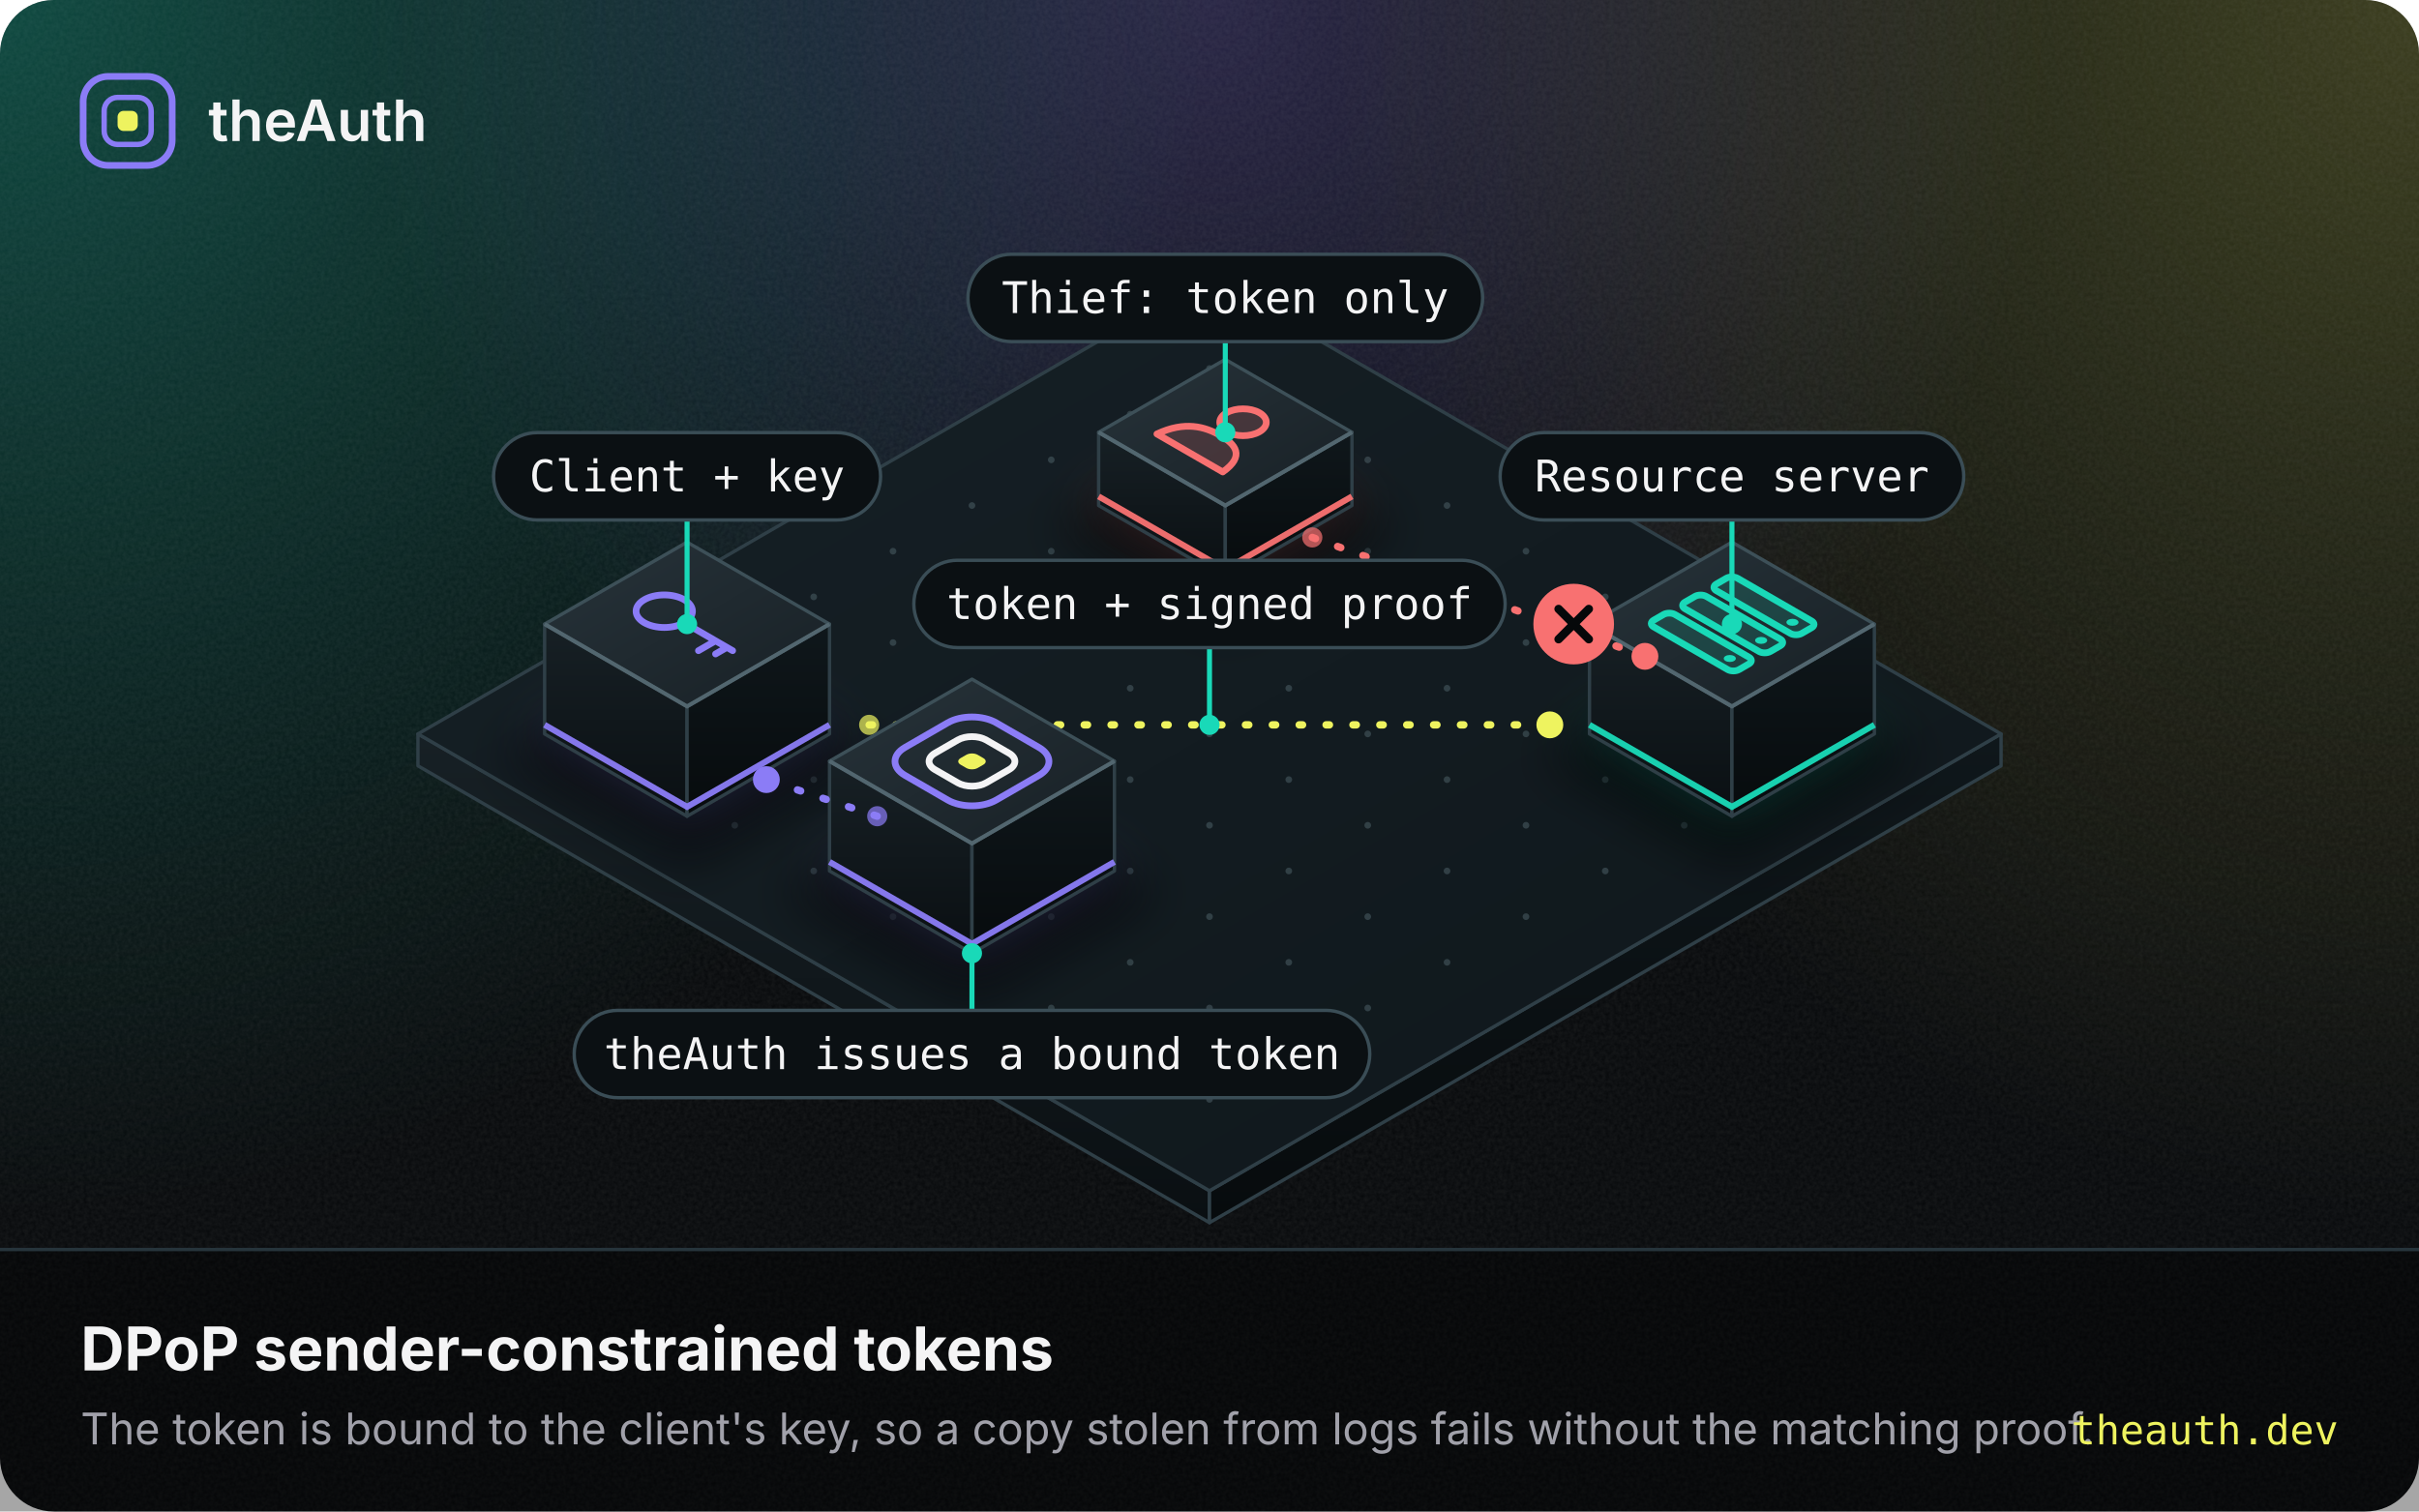
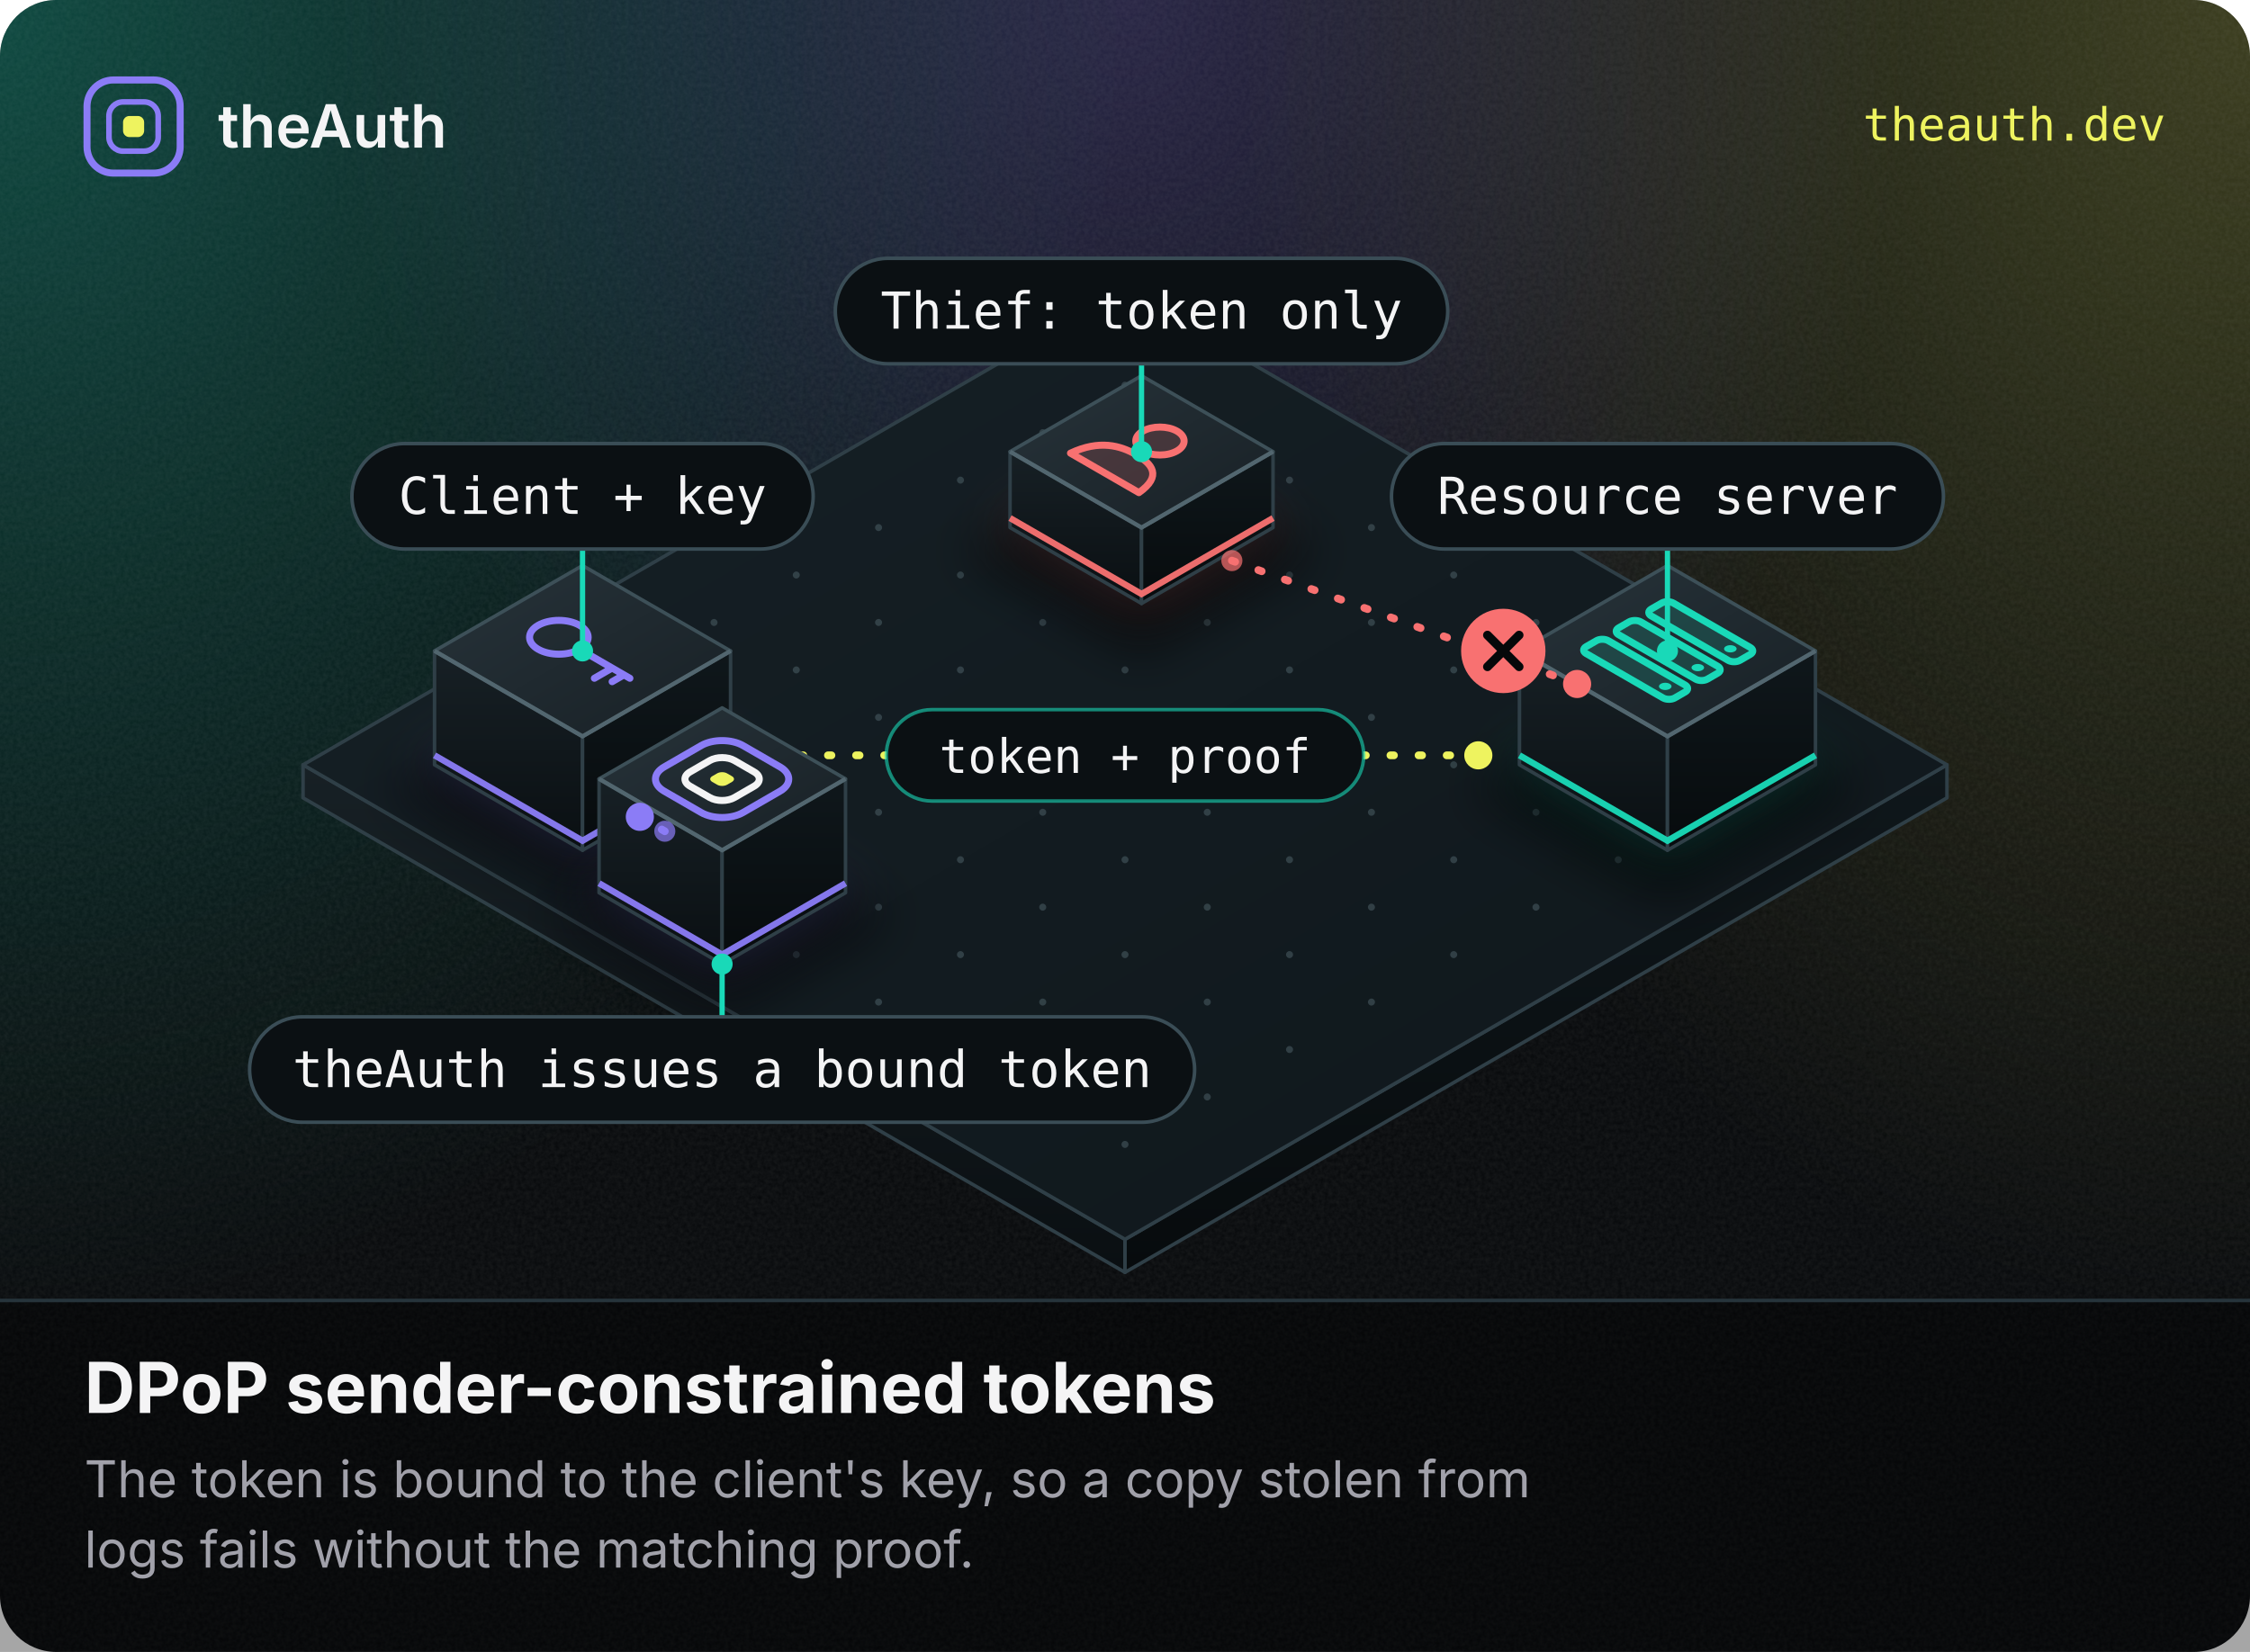
- <svg xmlns="http://www.w3.org/2000/svg" viewBox="0 0 720 450" width="720" height="450" role="img" aria-labelledby="t d" font-family="Inter,ui-sans-serif,system-ui,-apple-system,Segoe UI,Roboto,sans-serif">
+ <svg xmlns="http://www.w3.org/2000/svg" viewBox="0 0 640 470" preserveAspectRatio="xMidYMid meet" role="img" aria-labelledby="t d" font-family="Inter,ui-sans-serif,system-ui,-apple-system,Segoe UI,Roboto,sans-serif">
  <defs>
-     <radialGradient id="g1" cx="0" cy="0" r="1" gradientUnits="userSpaceOnUse" gradientTransform="translate(0 0) scale(360 360)">
+     <radialGradient id="g1" cx="0" cy="0" r="1" gradientUnits="userSpaceOnUse" gradientTransform="translate(0 0) scale(320 376)">
      <stop stop-color="#19d9b8" stop-opacity=".30" />
      <stop offset="1" stop-color="#19d9b8" stop-opacity="0" />
    </radialGradient>
-     <radialGradient id="g2" cx="0" cy="0" r="1" gradientUnits="userSpaceOnUse" gradientTransform="translate(360 0) scale(252 270)">
+     <radialGradient id="g2" cx="0" cy="0" r="1" gradientUnits="userSpaceOnUse" gradientTransform="translate(320 0) scale(224 282)">
      <stop stop-color="#8b7cf6" stop-opacity=".24" />
      <stop offset="1" stop-color="#8b7cf6" stop-opacity="0" />
    </radialGradient>
-     <radialGradient id="g3" cx="0" cy="0" r="1" gradientUnits="userSpaceOnUse" gradientTransform="translate(720 0) scale(324 360)">
+     <radialGradient id="g3" cx="0" cy="0" r="1" gradientUnits="userSpaceOnUse" gradientTransform="translate(640 0) scale(288 376)">
      <stop stop-color="#eef35f" stop-opacity=".22" />
      <stop offset="1" stop-color="#eef35f" stop-opacity="0" />
    </radialGradient>
    <linearGradient id="tf" x1="0" y1="0" x2="1" y2="1">
      <stop stop-color="#27333a" />
      <stop offset="1" stop-color="#182025" />
    </linearGradient>
    <linearGradient id="lf" x1="0" y1="0" x2="0" y2="1">
      <stop stop-color="#172025" />
      <stop offset="1" stop-color="#0a0f12" />
    </linearGradient>
    <linearGradient id="rf" x1="0" y1="0" x2="0" y2="1">
      <stop stop-color="#0f171b" />
      <stop offset="1" stop-color="#070b0d" />
    </linearGradient>
    <linearGradient id="pf" x1="0" y1="0" x2="1" y2="1">
      <stop stop-color="#162026" />
      <stop offset="1" stop-color="#0f171b" />
    </linearGradient>
    <filter id="bl" x="-30%" y="-30%" width="160%" height="160%">
      <feGaussianBlur stdDeviation="7" />
    </filter>
    <filter id="n" x="0" y="0" width="100%" height="100%">
      <feTurbulence type="fractalNoise" baseFrequency=".85" numOctaves="2" seed="11" stitchTiles="stitch" />
      <feColorMatrix values="0 0 0 0 1  0 0 0 0 1  0 0 0 0 1  0 0 0 .7 0" />
    </filter>
  </defs>
-   <rect width="720" height="450" rx="16" fill="#06080a" />
-   <rect width="720" height="450" rx="16" fill="url(#g1)" />
-   <rect width="720" height="450" rx="16" fill="url(#g2)" />
-   <rect width="720" height="450" rx="16" fill="url(#g3)" />
-   <rect width="720" height="450" rx="16" filter="url(#n)" opacity=".10" />
-   <polygon points="124.4,228 360,364 360,354.5 124.4,218.5" fill="url(#lf)" stroke="#2f3f47" stroke-width="1" stroke-linejoin="round" />
-   <polygon points="595.6,228 360,364 360,354.5 595.6,218.5" fill="url(#rf)" stroke="#2f3f47" stroke-width="1" stroke-linejoin="round" />
-   <polygon points="360,82.5 595.6,218.5 360,354.5 124.4,218.5" fill="url(#pf)" stroke="#2f3f47" stroke-width="1" stroke-linejoin="round" />
-   <circle cx="360" cy="109.7" r="1" fill="#46585f" opacity=".6" />
-   <circle cx="336.4" cy="123.3" r="1" fill="#46585f" opacity=".6" />
-   <circle cx="312.9" cy="136.9" r="1" fill="#46585f" opacity=".6" />
-   <circle cx="289.3" cy="150.5" r="1" fill="#46585f" opacity=".6" />
-   <circle cx="265.8" cy="164.1" r="1" fill="#46585f" opacity=".6" />
-   <circle cx="242.2" cy="177.7" r="1" fill="#46585f" opacity=".6" />
-   <circle cx="218.7" cy="191.3" r="1" fill="#46585f" opacity=".6" />
-   <circle cx="195.1" cy="204.9" r="1" fill="#46585f" opacity=".6" />
-   <circle cx="171.6" cy="218.5" r="1" fill="#46585f" opacity=".6" />
-   <circle cx="383.6" cy="123.3" r="1" fill="#46585f" opacity=".6" />
-   <circle cx="360" cy="136.9" r="1" fill="#46585f" opacity=".6" />
-   <circle cx="336.4" cy="150.5" r="1" fill="#46585f" opacity=".6" />
-   <circle cx="312.9" cy="164.1" r="1" fill="#46585f" opacity=".6" />
-   <circle cx="289.3" cy="177.7" r="1" fill="#46585f" opacity=".6" />
-   <circle cx="265.8" cy="191.3" r="1" fill="#46585f" opacity=".6" />
-   <circle cx="242.2" cy="204.9" r="1" fill="#46585f" opacity=".6" />
-   <circle cx="218.7" cy="218.5" r="1" fill="#46585f" opacity=".6" />
-   <circle cx="195.1" cy="232.1" r="1" fill="#46585f" opacity=".6" />
-   <circle cx="407.1" cy="136.9" r="1" fill="#46585f" opacity=".6" />
-   <circle cx="383.6" cy="150.5" r="1" fill="#46585f" opacity=".6" />
-   <circle cx="360" cy="164.1" r="1" fill="#46585f" opacity=".6" />
-   <circle cx="336.4" cy="177.7" r="1" fill="#46585f" opacity=".6" />
-   <circle cx="312.9" cy="191.3" r="1" fill="#46585f" opacity=".6" />
-   <circle cx="289.3" cy="204.9" r="1" fill="#46585f" opacity=".6" />
-   <circle cx="265.8" cy="218.5" r="1" fill="#46585f" opacity=".6" />
-   <circle cx="242.2" cy="232.1" r="1" fill="#46585f" opacity=".6" />
-   <circle cx="218.7" cy="245.7" r="1" fill="#46585f" opacity=".6" />
-   <circle cx="430.7" cy="150.5" r="1" fill="#46585f" opacity=".6" />
-   <circle cx="407.1" cy="164.1" r="1" fill="#46585f" opacity=".6" />
-   <circle cx="383.6" cy="177.7" r="1" fill="#46585f" opacity=".6" />
-   <circle cx="360" cy="191.3" r="1" fill="#46585f" opacity=".6" />
-   <circle cx="336.4" cy="204.9" r="1" fill="#46585f" opacity=".6" />
-   <circle cx="312.9" cy="218.5" r="1" fill="#46585f" opacity=".6" />
-   <circle cx="289.3" cy="232.1" r="1" fill="#46585f" opacity=".6" />
-   <circle cx="265.8" cy="245.7" r="1" fill="#46585f" opacity=".6" />
-   <circle cx="242.2" cy="259.3" r="1" fill="#46585f" opacity=".6" />
-   <circle cx="454.2" cy="164.1" r="1" fill="#46585f" opacity=".6" />
-   <circle cx="430.7" cy="177.7" r="1" fill="#46585f" opacity=".6" />
-   <circle cx="407.1" cy="191.3" r="1" fill="#46585f" opacity=".6" />
-   <circle cx="383.6" cy="204.9" r="1" fill="#46585f" opacity=".6" />
-   <circle cx="360" cy="218.5" r="1" fill="#46585f" opacity=".6" />
-   <circle cx="336.4" cy="232.1" r="1" fill="#46585f" opacity=".6" />
-   <circle cx="312.9" cy="245.7" r="1" fill="#46585f" opacity=".6" />
-   <circle cx="289.3" cy="259.3" r="1" fill="#46585f" opacity=".6" />
-   <circle cx="265.8" cy="272.9" r="1" fill="#46585f" opacity=".6" />
-   <circle cx="477.8" cy="177.7" r="1" fill="#46585f" opacity=".6" />
-   <circle cx="454.2" cy="191.3" r="1" fill="#46585f" opacity=".6" />
-   <circle cx="430.7" cy="204.9" r="1" fill="#46585f" opacity=".6" />
-   <circle cx="407.1" cy="218.5" r="1" fill="#46585f" opacity=".6" />
-   <circle cx="383.6" cy="232.1" r="1" fill="#46585f" opacity=".6" />
-   <circle cx="360" cy="245.7" r="1" fill="#46585f" opacity=".6" />
-   <circle cx="336.4" cy="259.3" r="1" fill="#46585f" opacity=".6" />
-   <circle cx="312.9" cy="272.9" r="1" fill="#46585f" opacity=".6" />
-   <circle cx="289.3" cy="286.5" r="1" fill="#46585f" opacity=".6" />
-   <circle cx="501.3" cy="191.3" r="1" fill="#46585f" opacity=".6" />
-   <circle cx="477.8" cy="204.9" r="1" fill="#46585f" opacity=".6" />
-   <circle cx="454.2" cy="218.5" r="1" fill="#46585f" opacity=".6" />
-   <circle cx="430.7" cy="232.1" r="1" fill="#46585f" opacity=".6" />
-   <circle cx="407.1" cy="245.7" r="1" fill="#46585f" opacity=".6" />
-   <circle cx="383.6" cy="259.3" r="1" fill="#46585f" opacity=".6" />
-   <circle cx="360" cy="272.9" r="1" fill="#46585f" opacity=".6" />
-   <circle cx="336.4" cy="286.5" r="1" fill="#46585f" opacity=".6" />
-   <circle cx="312.9" cy="300.1" r="1" fill="#46585f" opacity=".6" />
-   <circle cx="524.9" cy="204.9" r="1" fill="#46585f" opacity=".6" />
-   <circle cx="501.3" cy="218.5" r="1" fill="#46585f" opacity=".6" />
-   <circle cx="477.8" cy="232.1" r="1" fill="#46585f" opacity=".6" />
-   <circle cx="454.2" cy="245.7" r="1" fill="#46585f" opacity=".6" />
-   <circle cx="430.7" cy="259.3" r="1" fill="#46585f" opacity=".6" />
-   <circle cx="407.1" cy="272.9" r="1" fill="#46585f" opacity=".6" />
-   <circle cx="383.6" cy="286.5" r="1" fill="#46585f" opacity=".6" />
-   <circle cx="360" cy="300.1" r="1" fill="#46585f" opacity=".6" />
-   <circle cx="336.4" cy="313.7" r="1" fill="#46585f" opacity=".6" />
-   <circle cx="548.4" cy="218.5" r="1" fill="#46585f" opacity=".6" />
-   <circle cx="524.9" cy="232.1" r="1" fill="#46585f" opacity=".6" />
-   <circle cx="501.3" cy="245.7" r="1" fill="#46585f" opacity=".6" />
-   <circle cx="477.8" cy="259.3" r="1" fill="#46585f" opacity=".6" />
-   <circle cx="454.2" cy="272.9" r="1" fill="#46585f" opacity=".6" />
-   <circle cx="430.7" cy="286.5" r="1" fill="#46585f" opacity=".6" />
-   <circle cx="407.1" cy="300.1" r="1" fill="#46585f" opacity=".6" />
-   <circle cx="383.6" cy="313.7" r="1" fill="#46585f" opacity=".6" />
-   <circle cx="360" cy="327.3" r="1" fill="#46585f" opacity=".6" />
-   <polygon points="204.5,193.2 260.1,225.3 204.5,257.4 148.9,225.3" fill="#000" opacity=".6" filter="url(#bl)" />
-   <polygon points="204.5,191.3 251.6,218.5 204.5,245.7 157.4,218.5" fill="#8b7cf6" opacity=".16" filter="url(#bl)" />
-   <polygon points="162.1,218.5 204.5,243 204.5,210.3 162.1,185.8" fill="url(#lf)" stroke="#2f3f47" stroke-width="1" stroke-linejoin="round" />
-   <polygon points="246.9,218.5 204.5,243 204.5,210.3 246.9,185.8" fill="url(#rf)" stroke="#2f3f47" stroke-width="1" stroke-linejoin="round" />
-   <polygon points="204.5,161.4 246.9,185.8 204.5,210.3 162.1,185.8" fill="url(#tf)" stroke="#3d5058" stroke-width="1" stroke-linejoin="round" />
-   <polyline points="162.1,185.8 204.5,210.3 246.9,185.8" fill="none" stroke="#52666f" stroke-width="1.2" />
-   <polyline points="162.1,215.8 204.5,240.2 246.9,215.8" fill="none" stroke="#8b7cf6" stroke-width="1.8" opacity=".95" />
-   <g transform="matrix(42.399 24.48 -42.399 24.48 204.5 161.4)" fill="none" stroke-width="2" stroke-linecap="round" stroke-linejoin="round" style="vector-effect:non-scaling-stroke">
+   <rect width="640" height="470" rx="16" fill="#06080a" />
+   <rect width="640" height="470" rx="16" fill="url(#g1)" />
+   <rect width="640" height="470" rx="16" fill="url(#g2)" />
+   <rect width="640" height="470" rx="16" fill="url(#g3)" />
+   <rect width="640" height="470" rx="16" filter="url(#n)" opacity=".10" />
+   <polygon points="86.2,227 320,362 320,352.6 86.2,217.6" fill="url(#lf)" stroke="#2f3f47" stroke-width="1" stroke-linejoin="round" />
+   <polygon points="553.8,227 320,362 320,352.6 553.8,217.6" fill="url(#rf)" stroke="#2f3f47" stroke-width="1" stroke-linejoin="round" />
+   <polygon points="320,82.6 553.8,217.6 320,352.6 86.2,217.6" fill="url(#pf)" stroke="#2f3f47" stroke-width="1" stroke-linejoin="round" />
+   <circle cx="320" cy="109.6" r="1" fill="#46585f" opacity=".6" />
+   <circle cx="296.6" cy="123.1" r="1" fill="#46585f" opacity=".6" />
+   <circle cx="273.2" cy="136.6" r="1" fill="#46585f" opacity=".6" />
+   <circle cx="249.9" cy="150.1" r="1" fill="#46585f" opacity=".6" />
+   <circle cx="226.5" cy="163.6" r="1" fill="#46585f" opacity=".6" />
+   <circle cx="203.1" cy="177.1" r="1" fill="#46585f" opacity=".6" />
+   <circle cx="179.7" cy="190.6" r="1" fill="#46585f" opacity=".6" />
+   <circle cx="156.3" cy="204.1" r="1" fill="#46585f" opacity=".6" />
+   <circle cx="132.9" cy="217.6" r="1" fill="#46585f" opacity=".6" />
+   <circle cx="343.4" cy="123.1" r="1" fill="#46585f" opacity=".6" />
+   <circle cx="320" cy="136.6" r="1" fill="#46585f" opacity=".6" />
+   <circle cx="296.6" cy="150.1" r="1" fill="#46585f" opacity=".6" />
+   <circle cx="273.2" cy="163.6" r="1" fill="#46585f" opacity=".6" />
+   <circle cx="249.9" cy="177.1" r="1" fill="#46585f" opacity=".6" />
+   <circle cx="226.5" cy="190.6" r="1" fill="#46585f" opacity=".6" />
+   <circle cx="203.1" cy="204.1" r="1" fill="#46585f" opacity=".6" />
+   <circle cx="179.7" cy="217.6" r="1" fill="#46585f" opacity=".6" />
+   <circle cx="156.3" cy="231.1" r="1" fill="#46585f" opacity=".6" />
+   <circle cx="366.8" cy="136.6" r="1" fill="#46585f" opacity=".6" />
+   <circle cx="343.4" cy="150.1" r="1" fill="#46585f" opacity=".6" />
+   <circle cx="320" cy="163.6" r="1" fill="#46585f" opacity=".6" />
+   <circle cx="296.6" cy="177.1" r="1" fill="#46585f" opacity=".6" />
+   <circle cx="273.2" cy="190.6" r="1" fill="#46585f" opacity=".6" />
+   <circle cx="249.9" cy="204.1" r="1" fill="#46585f" opacity=".6" />
+   <circle cx="226.5" cy="217.6" r="1" fill="#46585f" opacity=".6" />
+   <circle cx="203.1" cy="231.1" r="1" fill="#46585f" opacity=".6" />
+   <circle cx="179.7" cy="244.6" r="1" fill="#46585f" opacity=".6" />
+   <circle cx="390.1" cy="150.1" r="1" fill="#46585f" opacity=".6" />
+   <circle cx="366.8" cy="163.6" r="1" fill="#46585f" opacity=".6" />
+   <circle cx="343.4" cy="177.1" r="1" fill="#46585f" opacity=".6" />
+   <circle cx="320" cy="190.6" r="1" fill="#46585f" opacity=".6" />
+   <circle cx="296.6" cy="204.1" r="1" fill="#46585f" opacity=".6" />
+   <circle cx="273.2" cy="217.6" r="1" fill="#46585f" opacity=".6" />
+   <circle cx="249.9" cy="231.1" r="1" fill="#46585f" opacity=".6" />
+   <circle cx="226.5" cy="244.6" r="1" fill="#46585f" opacity=".6" />
+   <circle cx="203.1" cy="258.1" r="1" fill="#46585f" opacity=".6" />
+   <circle cx="413.5" cy="163.6" r="1" fill="#46585f" opacity=".6" />
+   <circle cx="390.1" cy="177.1" r="1" fill="#46585f" opacity=".6" />
+   <circle cx="366.8" cy="190.6" r="1" fill="#46585f" opacity=".6" />
+   <circle cx="343.4" cy="204.1" r="1" fill="#46585f" opacity=".6" />
+   <circle cx="320" cy="217.6" r="1" fill="#46585f" opacity=".6" />
+   <circle cx="296.6" cy="231.1" r="1" fill="#46585f" opacity=".6" />
+   <circle cx="273.2" cy="244.6" r="1" fill="#46585f" opacity=".6" />
+   <circle cx="249.9" cy="258.1" r="1" fill="#46585f" opacity=".6" />
+   <circle cx="226.5" cy="271.6" r="1" fill="#46585f" opacity=".6" />
+   <circle cx="436.9" cy="177.1" r="1" fill="#46585f" opacity=".6" />
+   <circle cx="413.5" cy="190.6" r="1" fill="#46585f" opacity=".6" />
+   <circle cx="390.1" cy="204.1" r="1" fill="#46585f" opacity=".6" />
+   <circle cx="366.8" cy="217.6" r="1" fill="#46585f" opacity=".6" />
+   <circle cx="343.4" cy="231.1" r="1" fill="#46585f" opacity=".6" />
+   <circle cx="320" cy="244.6" r="1" fill="#46585f" opacity=".6" />
+   <circle cx="296.6" cy="258.1" r="1" fill="#46585f" opacity=".6" />
+   <circle cx="273.2" cy="271.6" r="1" fill="#46585f" opacity=".6" />
+   <circle cx="249.9" cy="285.1" r="1" fill="#46585f" opacity=".6" />
+   <circle cx="460.3" cy="190.6" r="1" fill="#46585f" opacity=".6" />
+   <circle cx="436.9" cy="204.1" r="1" fill="#46585f" opacity=".6" />
+   <circle cx="413.5" cy="217.6" r="1" fill="#46585f" opacity=".6" />
+   <circle cx="390.1" cy="231.1" r="1" fill="#46585f" opacity=".6" />
+   <circle cx="366.8" cy="244.6" r="1" fill="#46585f" opacity=".6" />
+   <circle cx="343.4" cy="258.1" r="1" fill="#46585f" opacity=".6" />
+   <circle cx="320" cy="271.6" r="1" fill="#46585f" opacity=".6" />
+   <circle cx="296.6" cy="285.1" r="1" fill="#46585f" opacity=".6" />
+   <circle cx="273.2" cy="298.6" r="1" fill="#46585f" opacity=".6" />
+   <circle cx="483.7" cy="204.1" r="1" fill="#46585f" opacity=".6" />
+   <circle cx="460.3" cy="217.6" r="1" fill="#46585f" opacity=".6" />
+   <circle cx="436.9" cy="231.1" r="1" fill="#46585f" opacity=".6" />
+   <circle cx="413.5" cy="244.6" r="1" fill="#46585f" opacity=".6" />
+   <circle cx="390.1" cy="258.1" r="1" fill="#46585f" opacity=".6" />
+   <circle cx="366.8" cy="271.6" r="1" fill="#46585f" opacity=".6" />
+   <circle cx="343.4" cy="285.1" r="1" fill="#46585f" opacity=".6" />
+   <circle cx="320" cy="298.6" r="1" fill="#46585f" opacity=".6" />
+   <circle cx="296.6" cy="312.1" r="1" fill="#46585f" opacity=".6" />
+   <circle cx="507.1" cy="217.6" r="1" fill="#46585f" opacity=".6" />
+   <circle cx="483.7" cy="231.1" r="1" fill="#46585f" opacity=".6" />
+   <circle cx="460.3" cy="244.6" r="1" fill="#46585f" opacity=".6" />
+   <circle cx="436.9" cy="258.1" r="1" fill="#46585f" opacity=".6" />
+   <circle cx="413.5" cy="271.6" r="1" fill="#46585f" opacity=".6" />
+   <circle cx="390.1" cy="285.1" r="1" fill="#46585f" opacity=".6" />
+   <circle cx="366.8" cy="298.6" r="1" fill="#46585f" opacity=".6" />
+   <circle cx="343.4" cy="312.1" r="1" fill="#46585f" opacity=".6" />
+   <circle cx="320" cy="325.6" r="1" fill="#46585f" opacity=".6" />
+   <polygon points="165.7,192.4 220.9,224.3 165.7,256.2 110.5,224.3" fill="#000" opacity=".6" filter="url(#bl)" />
+   <polygon points="165.7,190.6 212.4,217.6 165.7,244.6 118.9,217.6" fill="#8b7cf6" opacity=".16" filter="url(#bl)" />
+   <polygon points="123.6,217.6 165.7,241.9 165.7,209.5 123.6,185.2" fill="url(#lf)" stroke="#2f3f47" stroke-width="1" stroke-linejoin="round" />
+   <polygon points="207.8,217.6 165.7,241.9 165.7,209.5 207.8,185.2" fill="url(#rf)" stroke="#2f3f47" stroke-width="1" stroke-linejoin="round" />
+   <polygon points="165.7,160.9 207.8,185.2 165.7,209.5 123.6,185.2" fill="url(#tf)" stroke="#3d5058" stroke-width="1" stroke-linejoin="round" />
+   <polyline points="123.6,185.2 165.7,209.5 207.8,185.2" fill="none" stroke="#52666f" stroke-width="1.2" />
+   <polyline points="123.6,214.9 165.7,239.2 207.8,214.9" fill="none" stroke="#8b7cf6" stroke-width="1.8" opacity=".95" />
+   <g transform="matrix(42.088 24.3 -42.088 24.3 165.7 160.9)" fill="none" stroke-width="2" stroke-linecap="round" stroke-linejoin="round" style="vector-effect:non-scaling-stroke">
    <circle vector-effect="non-scaling-stroke" cx=".34" cy=".5" r=".14" fill="none" stroke="#8b7cf6" />
    <path vector-effect="non-scaling-stroke" d="M.48 .5H.82M.7 .5V.62M.78 .5V.58" stroke="#8b7cf6" />
  </g>
-   <polygon points="515.5,193.2 571.1,225.3 515.5,257.4 459.9,225.3" fill="#000" opacity=".6" filter="url(#bl)" />
-   <polygon points="515.5,191.3 562.6,218.5 515.5,245.7 468.4,218.5" fill="#19d9b8" opacity=".16" filter="url(#bl)" />
-   <polygon points="473.1,218.5 515.5,243 515.5,210.3 473.1,185.8" fill="url(#lf)" stroke="#2f3f47" stroke-width="1" stroke-linejoin="round" />
-   <polygon points="557.9,218.5 515.5,243 515.5,210.3 557.9,185.8" fill="url(#rf)" stroke="#2f3f47" stroke-width="1" stroke-linejoin="round" />
-   <polygon points="515.5,161.4 557.9,185.8 515.5,210.3 473.1,185.8" fill="url(#tf)" stroke="#3d5058" stroke-width="1" stroke-linejoin="round" />
-   <polyline points="473.1,185.8 515.5,210.3 557.9,185.8" fill="none" stroke="#52666f" stroke-width="1.2" />
-   <polyline points="473.1,215.8 515.5,240.2 557.9,215.8" fill="none" stroke="#19d9b8" stroke-width="1.8" opacity=".95" />
-   <g transform="matrix(42.399 24.48 -42.399 24.48 515.5 161.4)" fill="none" stroke-width="2" stroke-linecap="round" stroke-linejoin="round" style="vector-effect:non-scaling-stroke">
+   <polygon points="474.3,192.4 529.5,224.3 474.3,256.2 419.1,224.3" fill="#000" opacity=".6" filter="url(#bl)" />
+   <polygon points="474.3,190.6 521.1,217.6 474.3,244.6 427.6,217.6" fill="#19d9b8" opacity=".16" filter="url(#bl)" />
+   <polygon points="432.2,217.6 474.3,241.9 474.3,209.5 432.2,185.2" fill="url(#lf)" stroke="#2f3f47" stroke-width="1" stroke-linejoin="round" />
+   <polygon points="516.4,217.6 474.3,241.9 474.3,209.5 516.4,185.2" fill="url(#rf)" stroke="#2f3f47" stroke-width="1" stroke-linejoin="round" />
+   <polygon points="474.3,160.9 516.4,185.2 474.3,209.5 432.2,185.2" fill="url(#tf)" stroke="#3d5058" stroke-width="1" stroke-linejoin="round" />
+   <polyline points="432.2,185.2 474.3,209.5 516.4,185.2" fill="none" stroke="#52666f" stroke-width="1.2" />
+   <polyline points="432.2,214.9 474.3,239.2 516.4,214.9" fill="none" stroke="#19d9b8" stroke-width="1.8" opacity=".95" />
+   <g transform="matrix(42.088 24.3 -42.088 24.3 474.3 160.9)" fill="none" stroke-width="2" stroke-linecap="round" stroke-linejoin="round" style="vector-effect:non-scaling-stroke">
    <rect vector-effect="non-scaling-stroke" x=".2" y="0.2" width=".6" height=".15" rx=".04" fill="#19d9b8" fill-opacity=".16" stroke="#19d9b8" />
    <circle vector-effect="non-scaling-stroke" cx=".7" cy="0.275" r=".03" fill="#19d9b8" stroke="none" />
    <rect vector-effect="non-scaling-stroke" x=".2" y="0.42" width=".6" height=".15" rx=".04" fill="#19d9b8" fill-opacity=".16" stroke="#19d9b8" />
    <circle vector-effect="non-scaling-stroke" cx=".7" cy="0.495" r=".03" fill="#19d9b8" stroke="none" />
    <rect vector-effect="non-scaling-stroke" x=".2" y="0.64" width=".6" height=".15" rx=".04" fill="#19d9b8" fill-opacity=".16" stroke="#19d9b8" />
    <circle vector-effect="non-scaling-stroke" cx=".7" cy="0.715" r=".03" fill="#19d9b8" stroke="none" />
  </g>
-   <polygon points="364.7,127.9 415.6,157.3 364.7,186.7 313.8,157.3" fill="#000" opacity=".6" filter="url(#bl)" />
-   <polygon points="364.7,126 407.1,150.5 364.7,175 322.3,150.5" fill="#f87171" opacity=".16" filter="url(#bl)" />
-   <polygon points="327,150.5 364.7,172.2 364.7,150.5 327,128.7" fill="url(#lf)" stroke="#2f3f47" stroke-width="1" stroke-linejoin="round" />
-   <polygon points="402.4,150.5 364.7,172.2 364.7,150.5 402.4,128.7" fill="url(#rf)" stroke="#2f3f47" stroke-width="1" stroke-linejoin="round" />
-   <polygon points="364.7,107 402.4,128.7 364.7,150.5 327,128.7" fill="url(#tf)" stroke="#3d5058" stroke-width="1" stroke-linejoin="round" />
-   <polyline points="327,128.7 364.7,150.5 402.4,128.7" fill="none" stroke="#52666f" stroke-width="1.2" />
-   <polyline points="327,147.8 364.7,169.5 402.4,147.8" fill="none" stroke="#f87171" stroke-width="1.8" opacity=".95" />
-   <g transform="matrix(37.688 21.76 -37.688 21.76 364.7 107)" fill="none" stroke-width="2" stroke-linecap="round" stroke-linejoin="round" style="vector-effect:non-scaling-stroke">
+   <polygon points="324.7,127.6 375.2,156.8 324.7,186 274.2,156.8" fill="#000" opacity=".6" filter="url(#bl)" />
+   <polygon points="324.7,125.7 366.8,150.1 324.7,174.4 282.6,150.1" fill="#f87171" opacity=".16" filter="url(#bl)" />
+   <polygon points="287.3,150.1 324.7,171.7 324.7,150.1 287.3,128.5" fill="url(#lf)" stroke="#2f3f47" stroke-width="1" stroke-linejoin="round" />
+   <polygon points="362.1,150.1 324.7,171.7 324.7,150.1 362.1,128.5" fill="url(#rf)" stroke="#2f3f47" stroke-width="1" stroke-linejoin="round" />
+   <polygon points="324.7,106.9 362.1,128.5 324.7,150.1 287.3,128.5" fill="url(#tf)" stroke="#3d5058" stroke-width="1" stroke-linejoin="round" />
+   <polyline points="287.3,128.5 324.7,150.1 362.1,128.5" fill="none" stroke="#52666f" stroke-width="1.2" />
+   <polyline points="287.3,147.4 324.7,169 362.1,147.4" fill="none" stroke="#f87171" stroke-width="1.8" opacity=".95" />
+   <g transform="matrix(37.411 21.6 -37.411 21.6 324.7 106.9)" fill="none" stroke-width="2" stroke-linecap="round" stroke-linejoin="round" style="vector-effect:non-scaling-stroke">
    <circle vector-effect="non-scaling-stroke" cx=".5" cy=".36" r=".13" fill="#f87171" fill-opacity=".18" stroke="#f87171" />
    <path vector-effect="non-scaling-stroke" d="M.24 .78C.26 .58 .38 .54 .5 .54S.74 .58 .76 .78Z" fill="#f87171" fill-opacity=".18" stroke="#f87171" />
  </g>
-   <polyline points="258.7,215.8 461.3,215.8" fill="none" stroke="#eef35f" stroke-width="2.2" stroke-dasharray="1 7" stroke-linecap="round" stroke-linejoin="round" />
-   <circle cx="461.3" cy="215.8" r="4" fill="#eef35f" />
-   <circle cx="258.7" cy="215.8" r="3" fill="#eef35f" opacity=".7" />
-   <polyline points="390.6,160 489.6,195.4" fill="none" stroke="#f87171" stroke-width="2.2" stroke-dasharray="1 7" stroke-linecap="round" stroke-linejoin="round" />
-   <circle cx="489.6" cy="195.4" r="4" fill="#f87171" />
-   <circle cx="390.6" cy="160" r="3" fill="#f87171" opacity=".7" />
-   <circle cx="468.4" cy="185.8" r="12" fill="#f87171" />
-   <path d="M463.9 181.3L472.9 190.3M472.9 181.3L463.9 190.3" stroke="#06080a" stroke-width="2.5" stroke-linecap="round" />
-   <line x1="204.5" y1="154.8" x2="204.5" y2="185.8" stroke="#19d9b8" stroke-width="1.5" />
-   <circle cx="204.5" cy="185.8" r="3" fill="#19d9b8" />
-   <rect x="146.9" y="128.8" width="115.2" height="26" rx="13" fill="#0b1013" stroke="#3a4d56" />
-   <text x="204.5" y="146.3" text-anchor="middle" font-size="13" fill="#f4f4f5" font-family="ui-monospace,JetBrains Mono,Menlo,Consolas,monospace">Client + key</text>
-   <line x1="515.5" y1="154.8" x2="515.5" y2="185.8" stroke="#19d9b8" stroke-width="1.5" />
-   <circle cx="515.5" cy="185.8" r="3" fill="#19d9b8" />
-   <rect x="446.5" y="128.8" width="138" height="26" rx="13" fill="#0b1013" stroke="#3a4d56" />
-   <text x="515.5" y="146.3" text-anchor="middle" font-size="13" fill="#f4f4f5" font-family="ui-monospace,JetBrains Mono,Menlo,Consolas,monospace">Resource server</text>
-   <line x1="364.7" y1="101.7" x2="364.7" y2="128.7" stroke="#19d9b8" stroke-width="1.5" />
-   <circle cx="364.7" cy="128.7" r="3" fill="#19d9b8" />
-   <rect x="288.1" y="75.7" width="153.2" height="26" rx="13" fill="#0b1013" stroke="#3a4d56" />
-   <text x="364.7" y="93.2" text-anchor="middle" font-size="13" fill="#f4f4f5" font-family="ui-monospace,JetBrains Mono,Menlo,Consolas,monospace">Thief: token only</text>
-   <line x1="360" y1="192.8" x2="360" y2="215.8" stroke="#19d9b8" stroke-width="1.5" />
-   <circle cx="360" cy="215.8" r="3" fill="#19d9b8" />
-   <rect x="272" y="166.8" width="176" height="26" rx="13" fill="#0b1013" stroke="#3a4d56" />
-   <text x="360" y="184.3" text-anchor="middle" font-size="13" fill="#f4f4f5" font-family="ui-monospace,JetBrains Mono,Menlo,Consolas,monospace">token + signed proof</text>
-   <polygon points="289.3,234 344.9,266.1 289.3,298.2 233.7,266.1" fill="#000" opacity=".6" filter="url(#bl)" />
-   <polygon points="289.3,232.1 336.4,259.3 289.3,286.5 242.2,259.3" fill="#8b7cf6" opacity=".16" filter="url(#bl)" />
-   <polygon points="246.9,259.3 289.3,283.8 289.3,251.1 246.9,226.6" fill="url(#lf)" stroke="#2f3f47" stroke-width="1" stroke-linejoin="round" />
-   <polygon points="331.7,259.3 289.3,283.8 289.3,251.1 331.7,226.6" fill="url(#rf)" stroke="#2f3f47" stroke-width="1" stroke-linejoin="round" />
-   <polygon points="289.3,202.2 331.7,226.6 289.3,251.1 246.9,226.6" fill="url(#tf)" stroke="#3d5058" stroke-width="1" stroke-linejoin="round" />
-   <polyline points="246.9,226.6 289.3,251.1 331.7,226.6" fill="none" stroke="#52666f" stroke-width="1.2" />
-   <polyline points="246.9,256.6 289.3,281 331.7,256.6" fill="none" stroke="#8b7cf6" stroke-width="1.8" opacity=".95" />
-   <g transform="matrix(42.399 24.48 -42.399 24.48 289.3 202.2)" fill="none" stroke-width="2" stroke-linecap="round" stroke-linejoin="round" style="vector-effect:non-scaling-stroke">
+   <polyline points="219.5,214.9 420.5,214.9" fill="none" stroke="#eef35f" stroke-width="2.2" stroke-dasharray="1 7" stroke-linecap="round" stroke-linejoin="round" />
+   <circle cx="420.5" cy="214.9" r="4" fill="#eef35f" />
+   <circle cx="219.5" cy="214.9" r="3" fill="#eef35f" opacity=".7" />
+   <polyline points="350.4,159.5 448.6,194.6" fill="none" stroke="#f87171" stroke-width="2.2" stroke-dasharray="1 7" stroke-linecap="round" stroke-linejoin="round" />
+   <circle cx="448.6" cy="194.6" r="4" fill="#f87171" />
+   <circle cx="350.4" cy="159.5" r="3" fill="#f87171" opacity=".7" />
+   <circle cx="427.6" cy="185.2" r="12" fill="#f87171" />
+   <path d="M423.1 180.7L432.1 189.7M432.1 180.7L423.1 189.7" stroke="#06080a" stroke-width="2.5" stroke-linecap="round" />
+   <rect x="252.1" y="201.9" width="135.8" height="26" rx="13" fill="#0b1013" stroke="#19d9b8" stroke-opacity=".6" />
+   <text x="320" y="219.9" text-anchor="middle" font-size="13.5" fill="#f4f4f5" font-family="ui-monospace,JetBrains Mono,Menlo,Consolas,monospace">token + proof</text>
+   <polygon points="205.4,232.9 253.6,260.8 205.4,288.6 157.3,260.8" fill="#000" opacity=".6" filter="url(#bl)" />
+   <polygon points="205.4,231.1 245.2,254 205.4,277 165.7,254" fill="#8b7cf6" opacity=".16" filter="url(#bl)" />
+   <polygon points="170.4,254 205.4,274.3 205.4,241.9 170.4,221.6" fill="url(#lf)" stroke="#2f3f47" stroke-width="1" stroke-linejoin="round" />
+   <polygon points="240.5,254 205.4,274.3 205.4,241.9 240.5,221.6" fill="url(#rf)" stroke="#2f3f47" stroke-width="1" stroke-linejoin="round" />
+   <polygon points="205.4,201.4 240.5,221.6 205.4,241.9 170.4,221.6" fill="url(#tf)" stroke="#3d5058" stroke-width="1" stroke-linejoin="round" />
+   <polyline points="170.4,221.6 205.4,241.9 240.5,221.6" fill="none" stroke="#52666f" stroke-width="1.2" />
+   <polyline points="170.4,251.3 205.4,271.6 240.5,251.3" fill="none" stroke="#8b7cf6" stroke-width="1.8" opacity=".95" />
+   <g transform="matrix(35.073 20.25 -35.073 20.25 205.4 201.4)" fill="none" stroke-width="2" stroke-linecap="round" stroke-linejoin="round" style="vector-effect:non-scaling-stroke">
    <rect vector-effect="non-scaling-stroke" x=".18" y=".18" width=".64" height=".64" rx=".17" fill="none" stroke="#8b7cf6" />
    <rect vector-effect="non-scaling-stroke" x=".32" y=".32" width=".36" height=".36" rx=".1" fill="none" stroke="#f4f4f5" />
    <rect vector-effect="non-scaling-stroke" x=".44" y=".44" width=".12" height=".12" rx=".04" fill="#eef35f" stroke="none" />
  </g>
-   <polyline points="261.1,243 228.1,232.1" fill="none" stroke="#8b7cf6" stroke-width="2.2" stroke-dasharray="1 7" stroke-linecap="round" stroke-linejoin="round" />
-   <circle cx="228.1" cy="232.1" r="4" fill="#8b7cf6" />
-   <circle cx="261.1" cy="243" r="3" fill="#8b7cf6" opacity=".7" />
-   <line x1="289.3" y1="283.8" x2="289.3" y2="300.8" stroke="#19d9b8" stroke-width="1.5" />
-   <circle cx="289.3" cy="283.8" r="3" fill="#19d9b8" />
-   <rect x="170.9" y="300.8" width="236.8" height="26" rx="13" fill="#0b1013" stroke="#3a4d56" />
-   <text x="289.3" y="318.3" text-anchor="middle" font-size="13" fill="#f4f4f5" font-family="ui-monospace,JetBrains Mono,Menlo,Consolas,monospace">theAuth issues a bound token</text>
+   <polyline points="189.1,236.5 182,232.4" fill="none" stroke="#8b7cf6" stroke-width="2.2" stroke-dasharray="1 7" stroke-linecap="round" stroke-linejoin="round" />
+   <circle cx="182" cy="232.4" r="4" fill="#8b7cf6" />
+   <circle cx="189.1" cy="236.5" r="3" fill="#8b7cf6" opacity=".7" />
+   <line x1="165.7" y1="156.2" x2="165.7" y2="185.2" stroke="#19d9b8" stroke-width="1.5" />
+   <circle cx="165.7" cy="185.2" r="3" fill="#19d9b8" />
+   <rect x="100.1" y="126.2" width="131.2" height="30" rx="15" fill="#0b1013" stroke="#3a4d56" />
+   <text x="165.7" y="146.2" text-anchor="middle" font-size="14.5" fill="#f4f4f5" font-family="ui-monospace,JetBrains Mono,Menlo,Consolas,monospace">Client + key</text>
+   <line x1="474.3" y1="156.2" x2="474.3" y2="185.2" stroke="#19d9b8" stroke-width="1.5" />
+   <circle cx="474.3" cy="185.2" r="3" fill="#19d9b8" />
+   <rect x="395.8" y="126.2" width="157" height="30" rx="15" fill="#0b1013" stroke="#3a4d56" />
+   <text x="474.3" y="146.2" text-anchor="middle" font-size="14.5" fill="#f4f4f5" font-family="ui-monospace,JetBrains Mono,Menlo,Consolas,monospace">Resource server</text>
+   <line x1="324.7" y1="103.5" x2="324.7" y2="128.5" stroke="#19d9b8" stroke-width="1.5" />
+   <circle cx="324.7" cy="128.5" r="3" fill="#19d9b8" />
+   <rect x="237.6" y="73.5" width="174.2" height="30" rx="15" fill="#0b1013" stroke="#3a4d56" />
+   <text x="324.7" y="93.5" text-anchor="middle" font-size="14.5" fill="#f4f4f5" font-family="ui-monospace,JetBrains Mono,Menlo,Consolas,monospace">Thief: token only</text>
+   <line x1="205.4" y1="274.3" x2="205.4" y2="289.3" stroke="#19d9b8" stroke-width="1.5" />
+   <circle cx="205.4" cy="274.3" r="3" fill="#19d9b8" />
+   <rect x="71" y="289.3" width="268.8" height="30" rx="15" fill="#0b1013" stroke="#3a4d56" />
+   <text x="205.4" y="309.3" text-anchor="middle" font-size="14.5" fill="#f4f4f5" font-family="ui-monospace,JetBrains Mono,Menlo,Consolas,monospace">theAuth issues a bound token</text>
  <g transform="translate(24 22)">
    <rect x=".75" y=".75" width="26.5" height="26.5" rx="7.5" fill="none" stroke="#8b7cf6" stroke-width="2" />
    <rect x="7" y="7" width="14" height="14" rx="4" fill="none" stroke="#8b7cf6" stroke-width="1.6" />
    <rect x="11" y="11" width="6" height="6" rx="1.8" fill="#eef35f" />
    <text x="38" y="20" font-size="17" font-weight="600" fill="#f4f4f5">theAuth</text>
  </g>
-   <rect x="0" y="372" width="720" height="78" fill="#000" opacity=".35" />
-   <line x1="0" y1="372" x2="720" y2="372" stroke="#26343b" />
-   <text x="24" y="408" font-size="18" font-weight="650" fill="#f4f4f5">DPoP sender-constrained tokens</text>
-   <text x="24" y="430" font-size="13" fill="#a1a1aa">The token is bound to the client's key, so a copy stolen from logs fails without the matching proof.</text>
-   <text x="696" y="430" text-anchor="end" font-size="12" fill="#eef35f" font-family="ui-monospace,JetBrains Mono,Menlo,Consolas,monospace">theauth.dev</text>
+   <rect x="0" y="370" width="640" height="100" fill="#000" opacity=".35" />
+   <line x1="0" y1="370" x2="640" y2="370" stroke="#26343b" />
+   <text x="24" y="402" font-size="20" font-weight="650" fill="#f4f4f5">DPoP sender-constrained tokens</text>
+   <text x="24" y="426" font-size="14.5" fill="#a1a1aa">The token is bound to the client's key, so a copy stolen from</text>
+   <text x="24" y="446" font-size="14.5" fill="#a1a1aa">logs fails without the matching proof.</text>
+   <text x="616" y="40" text-anchor="end" font-size="13" fill="#eef35f" font-family="ui-monospace,JetBrains Mono,Menlo,Consolas,monospace">theauth.dev</text>
</svg>
